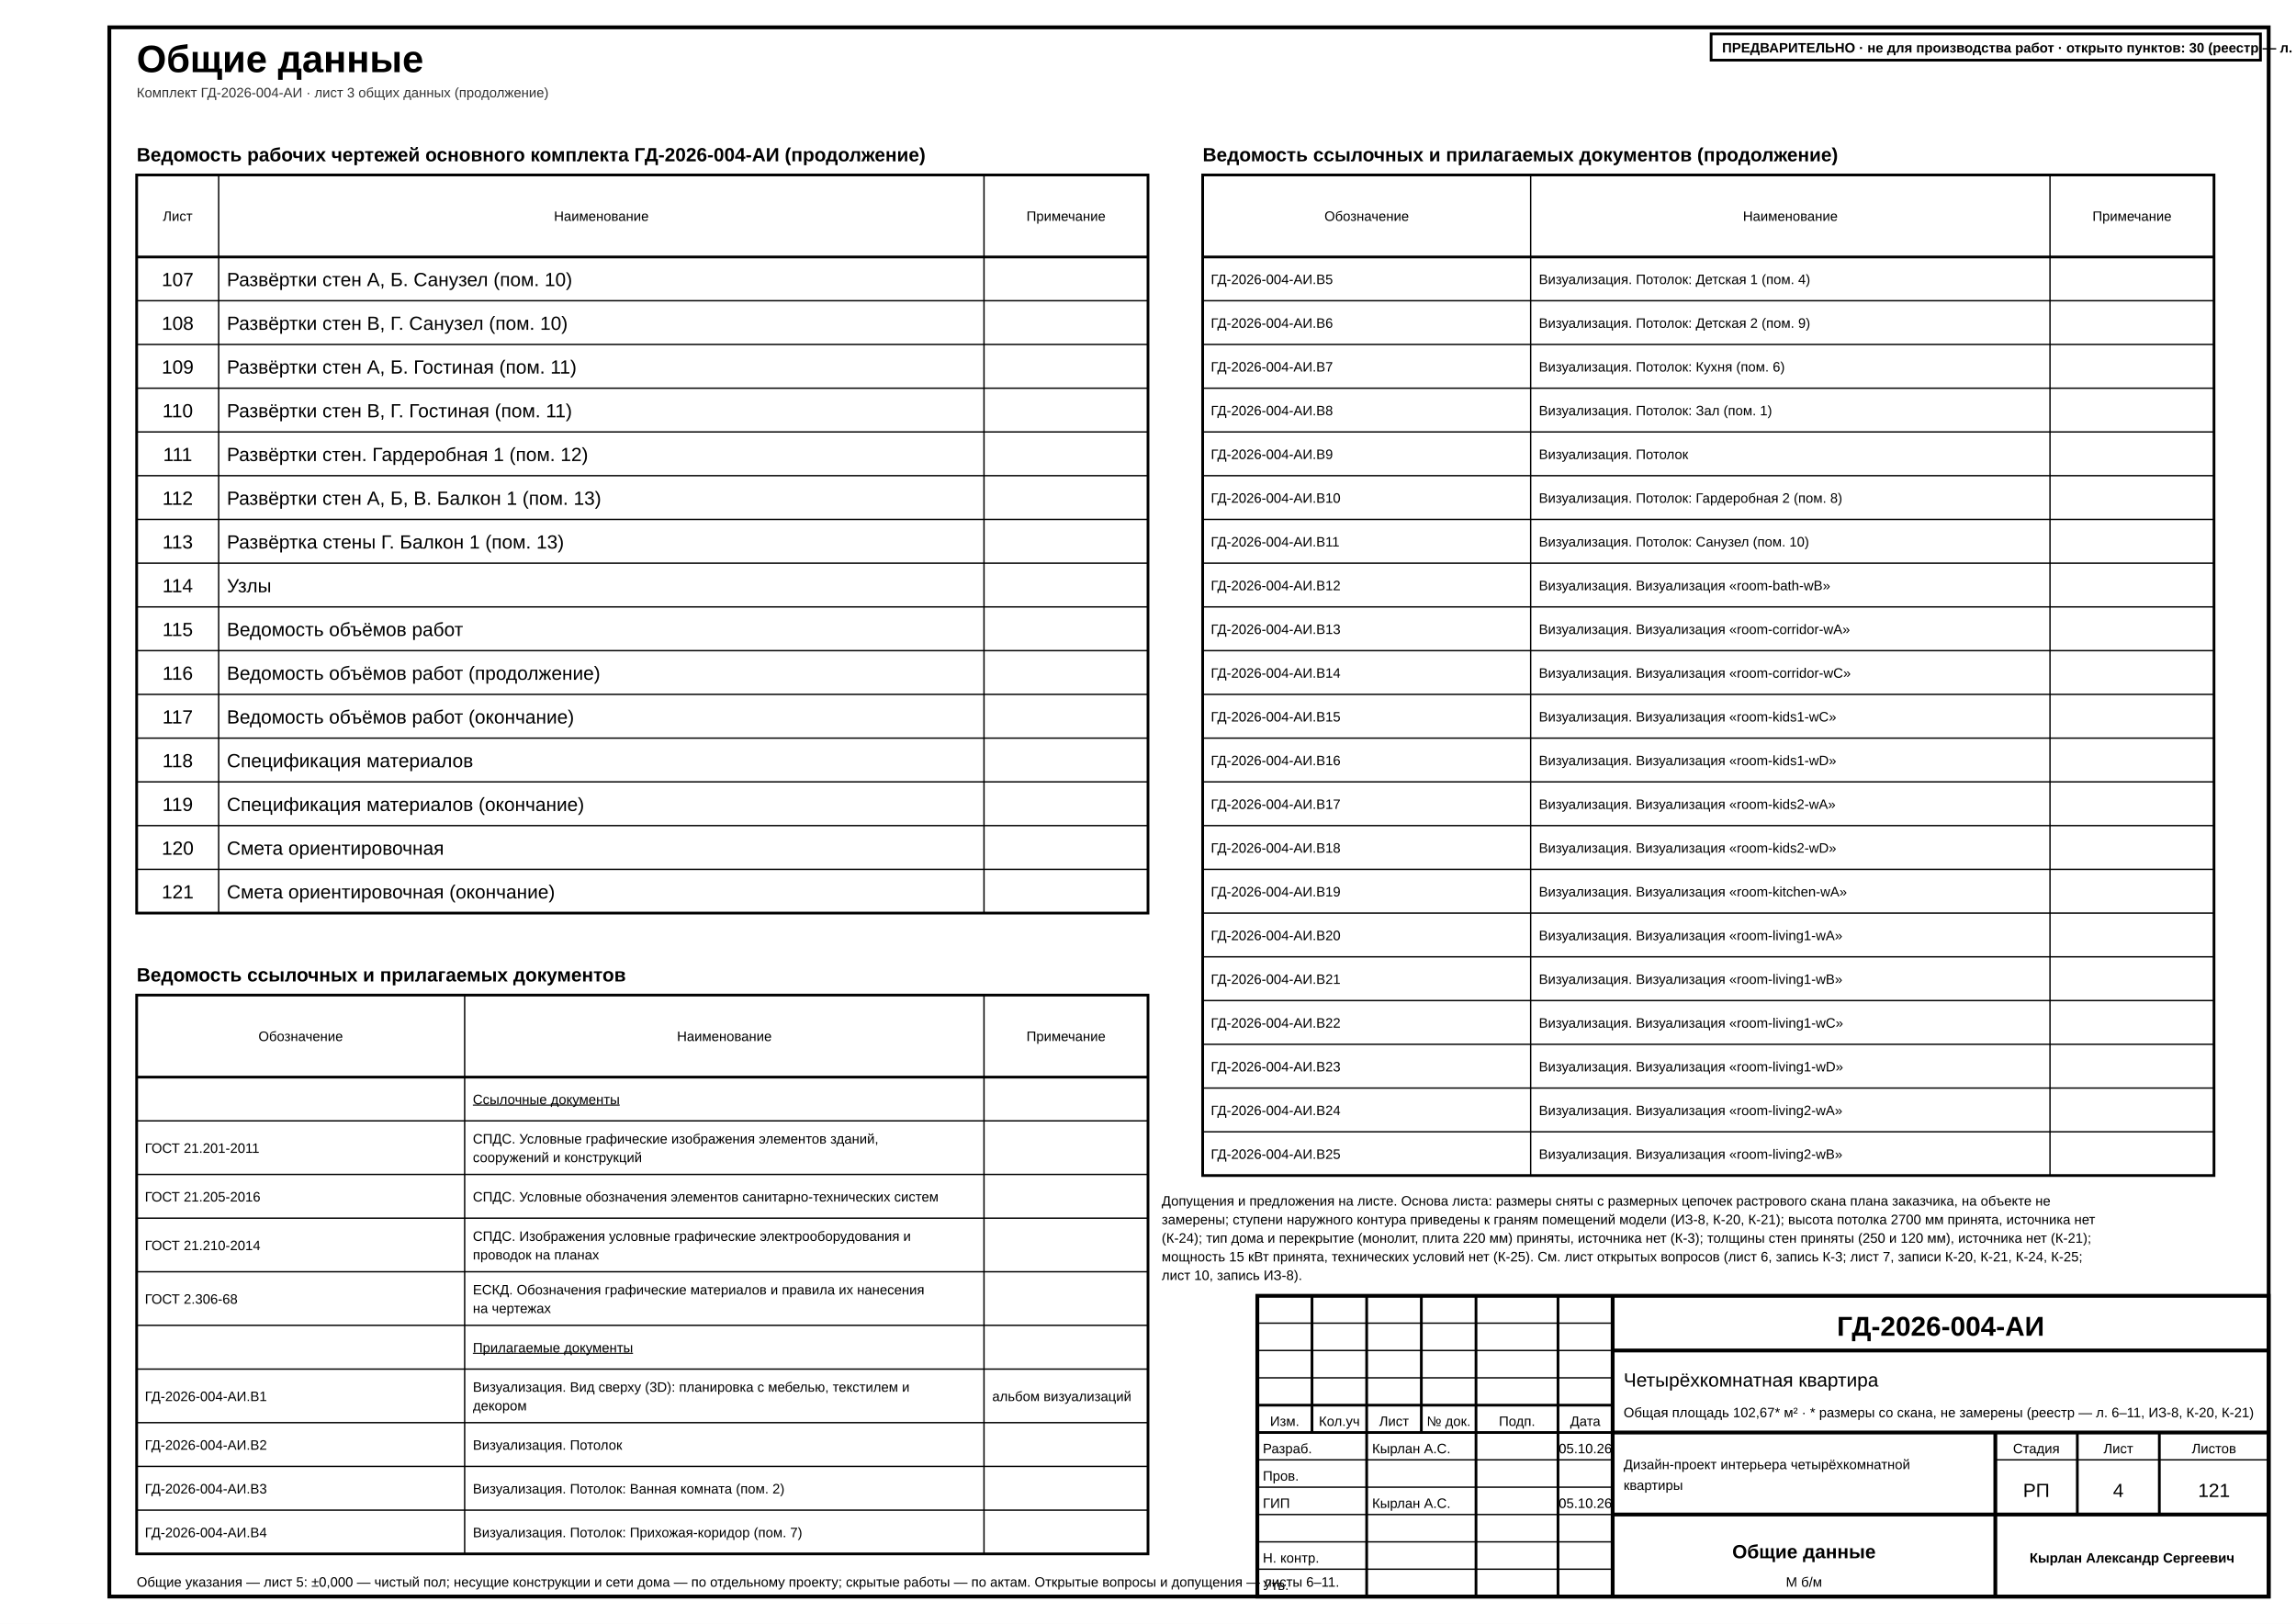
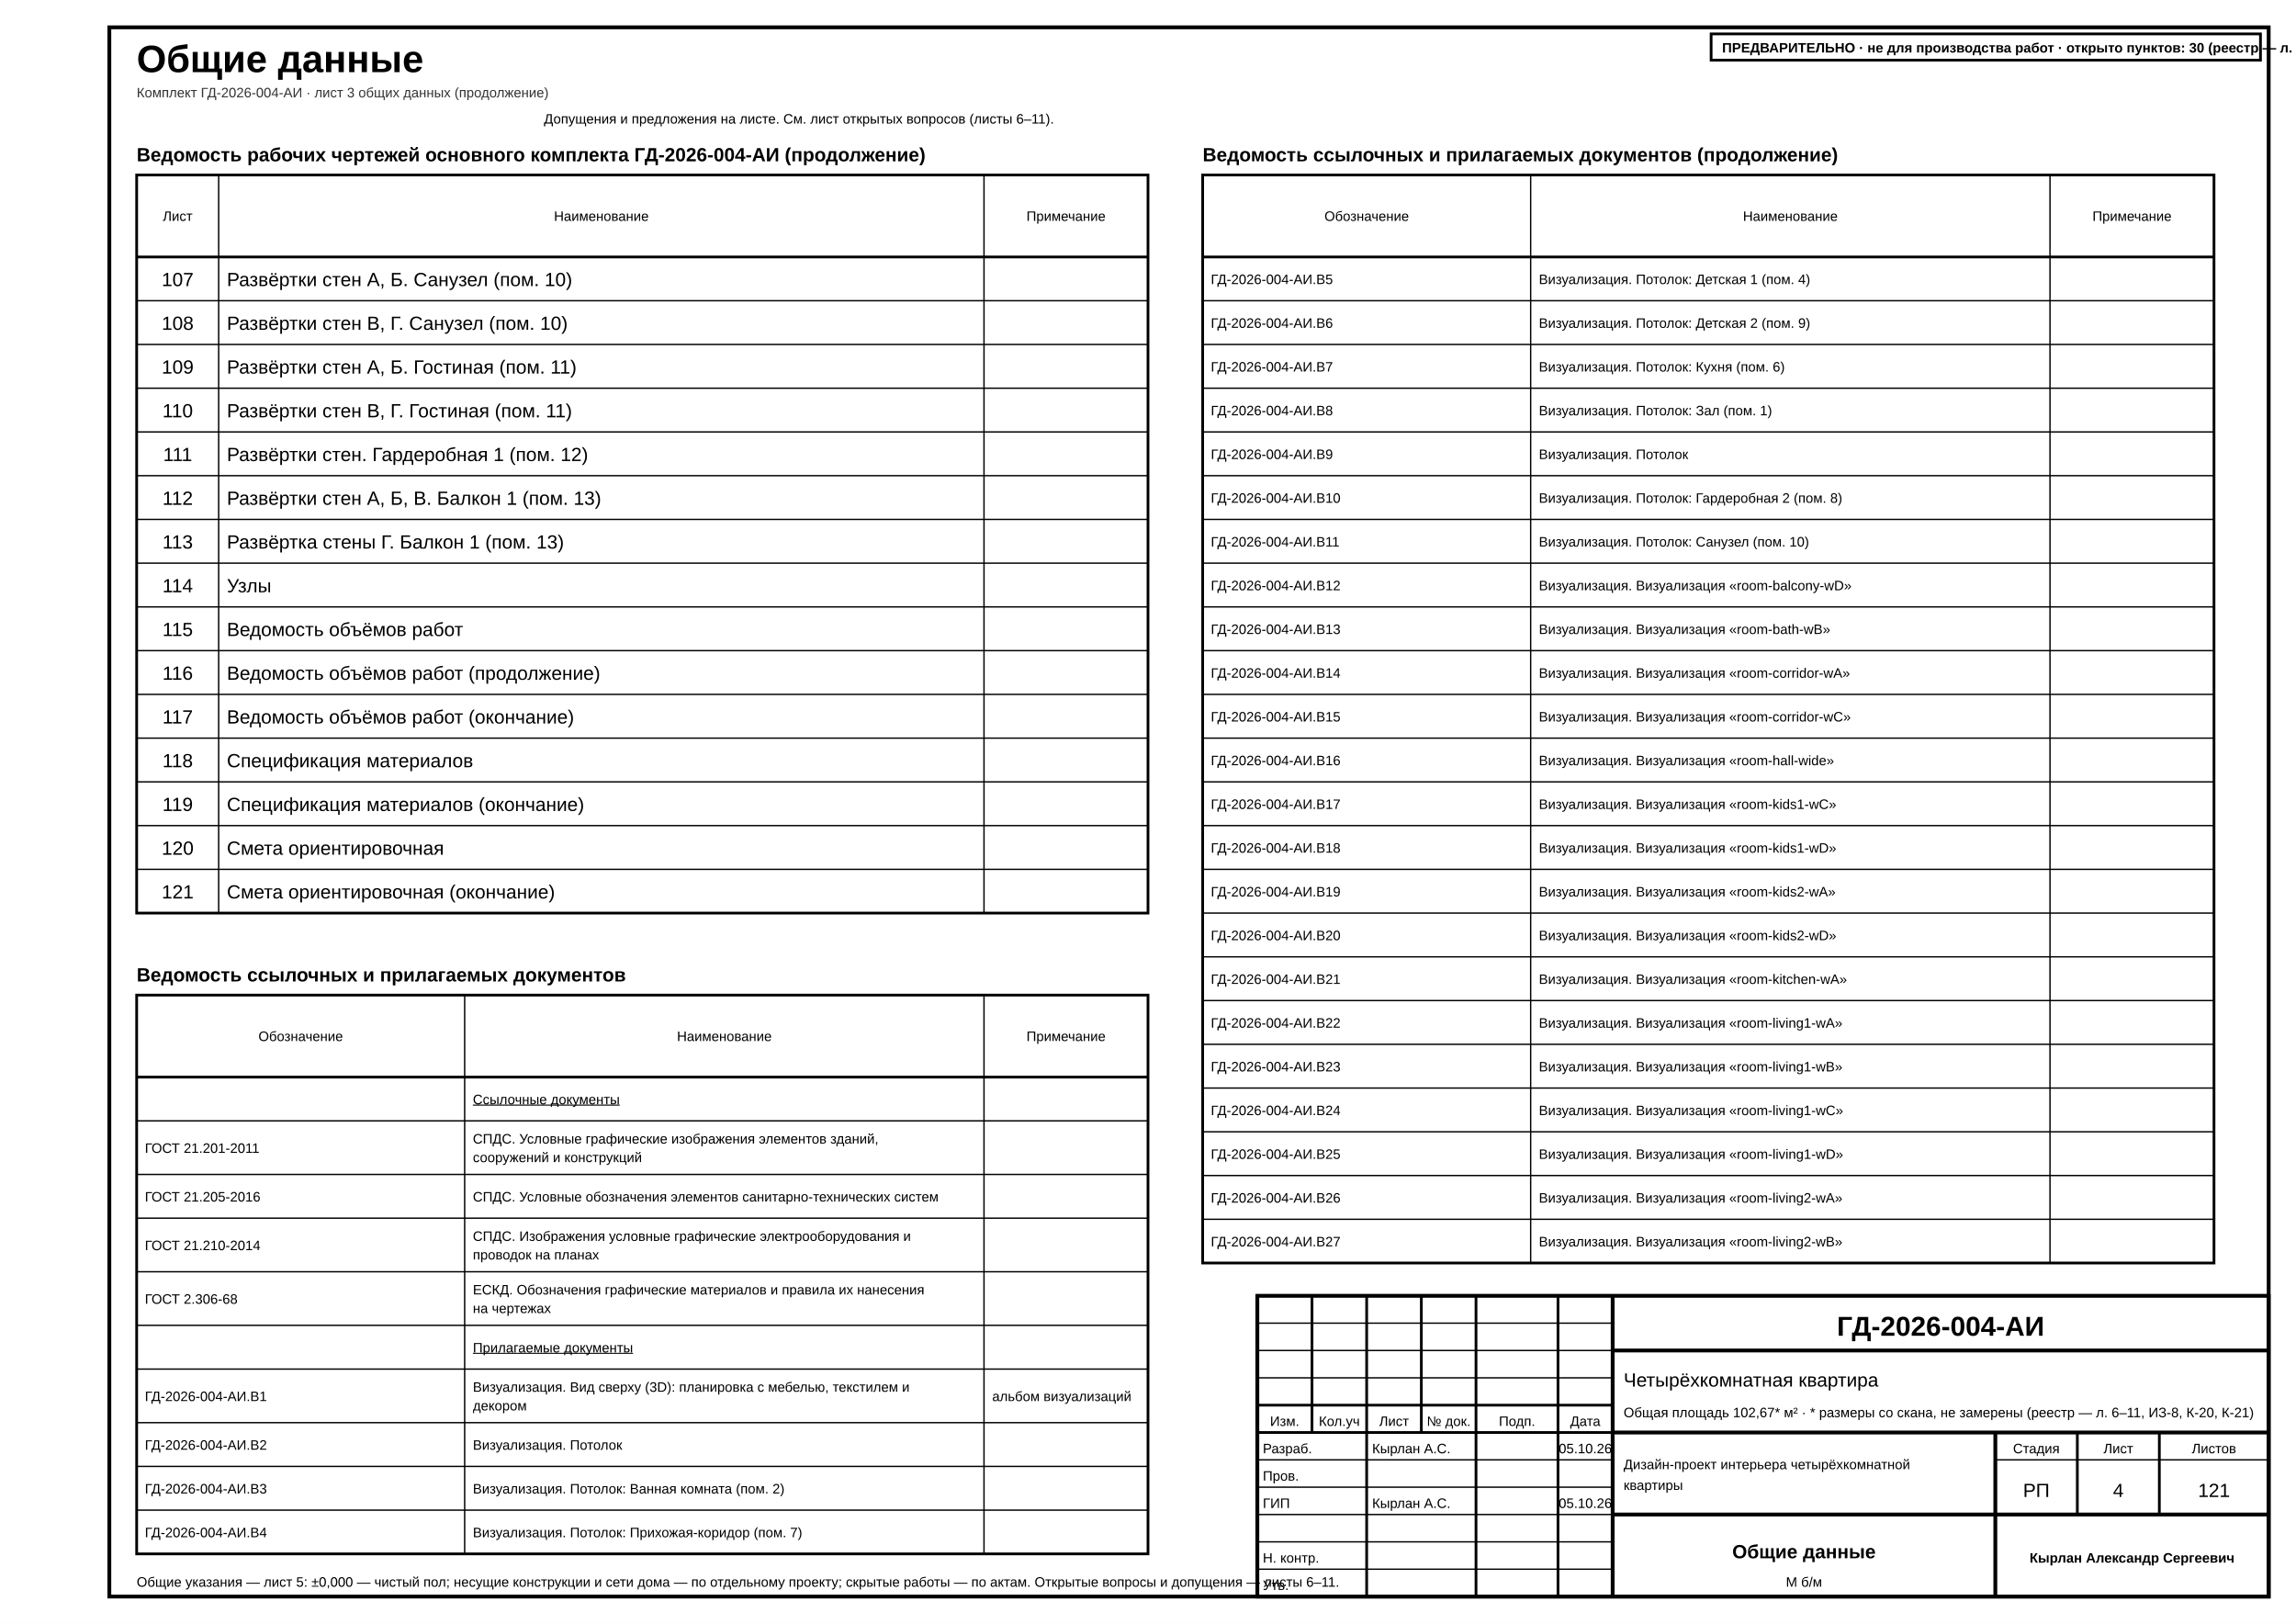
<svg xmlns="http://www.w3.org/2000/svg" width="420mm" height="297mm" viewBox="0 0 420 297" font-family="'GOST type A','ISOCPEUR','Arial Narrow',Arial,sans-serif" data-sheet="general" data-scale="б/м">
  <rect width="420" height="297" fill="#fff" />
  <rect x="20" y="5" width="395" height="287" fill="none" stroke="#000" stroke-width="0.7" />
  <text x="25" y="13.2" font-size="7" font-weight="700" fill="#000">Общие данные</text>
  <text x="25" y="17.8" font-size="2.5" fill="#333">Комплект ГД-2026-004-АИ · лист 3 общих данных (продолжение)</text>
  <g data-el="sheet-list">
    <text x="25" y="29.5" font-size="3.5" font-weight="700" fill="#000">Ведомость рабочих чертежей основного комплекта ГД-2026-004-АИ (продолжение)</text>
    <rect x="25" y="32" width="185" height="135" fill="none" stroke="#000" stroke-width="0.5" />
    <line x1="25" y1="47" x2="210" y2="47" stroke="#000" stroke-width="0.5" />
    <text x="32.5" y="40.4" font-size="2.5" text-anchor="middle" fill="#000">Лист</text>
    <line x1="40" y1="32" x2="40" y2="167" stroke="#000" stroke-width="0.25" />
    <text x="110" y="40.4" font-size="2.5" text-anchor="middle" fill="#000">Наименование</text>
    <line x1="180" y1="32" x2="180" y2="167" stroke="#000" stroke-width="0.25" />
    <text x="195" y="40.4" font-size="2.5" text-anchor="middle" fill="#000">Примечание</text>
    <g data-no="107" data-title="Развёртки стен А, Б. Санузел (пом. 10)">
      <text x="32.5" y="52.33" font-size="3.5" text-anchor="middle" fill="#000">107</text>
      <text x="41.5" y="52.33" font-size="3.5" fill="#000">Развёртки стен А, Б. Санузел (пом. 10)</text>
    </g>
    <line x1="25" y1="55" x2="210" y2="55" stroke="#000" stroke-width="0.25" />
    <g data-no="108" data-title="Развёртки стен В, Г. Санузел (пом. 10)">
      <text x="32.5" y="60.33" font-size="3.5" text-anchor="middle" fill="#000">108</text>
      <text x="41.5" y="60.33" font-size="3.5" fill="#000">Развёртки стен В, Г. Санузел (пом. 10)</text>
    </g>
    <line x1="25" y1="63" x2="210" y2="63" stroke="#000" stroke-width="0.25" />
    <g data-no="109" data-title="Развёртки стен А, Б. Гостиная (пом. 11)">
      <text x="32.5" y="68.33" font-size="3.5" text-anchor="middle" fill="#000">109</text>
      <text x="41.5" y="68.33" font-size="3.5" fill="#000">Развёртки стен А, Б. Гостиная (пом. 11)</text>
    </g>
    <line x1="25" y1="71" x2="210" y2="71" stroke="#000" stroke-width="0.25" />
    <g data-no="110" data-title="Развёртки стен В, Г. Гостиная (пом. 11)">
      <text x="32.5" y="76.33" font-size="3.5" text-anchor="middle" fill="#000">110</text>
      <text x="41.5" y="76.33" font-size="3.5" fill="#000">Развёртки стен В, Г. Гостиная (пом. 11)</text>
    </g>
    <line x1="25" y1="79" x2="210" y2="79" stroke="#000" stroke-width="0.25" />
    <g data-no="111" data-title="Развёртки стен. Гардеробная 1 (пом. 12)">
      <text x="32.5" y="84.33" font-size="3.5" text-anchor="middle" fill="#000">111</text>
      <text x="41.5" y="84.33" font-size="3.5" fill="#000">Развёртки стен. Гардеробная 1 (пом. 12)</text>
    </g>
    <line x1="25" y1="87" x2="210" y2="87" stroke="#000" stroke-width="0.25" />
    <g data-no="112" data-title="Развёртки стен А, Б, В. Балкон 1 (пом. 13)">
      <text x="32.5" y="92.33" font-size="3.5" text-anchor="middle" fill="#000">112</text>
      <text x="41.5" y="92.33" font-size="3.5" fill="#000">Развёртки стен А, Б, В. Балкон 1 (пом. 13)</text>
    </g>
    <line x1="25" y1="95" x2="210" y2="95" stroke="#000" stroke-width="0.25" />
    <g data-no="113" data-title="Развёртка стены Г. Балкон 1 (пом. 13)">
      <text x="32.5" y="100.33" font-size="3.5" text-anchor="middle" fill="#000">113</text>
      <text x="41.5" y="100.33" font-size="3.5" fill="#000">Развёртка стены Г. Балкон 1 (пом. 13)</text>
    </g>
    <line x1="25" y1="103" x2="210" y2="103" stroke="#000" stroke-width="0.25" />
    <g data-no="114" data-title="Узлы">
      <text x="32.5" y="108.33" font-size="3.5" text-anchor="middle" fill="#000">114</text>
      <text x="41.5" y="108.33" font-size="3.5" fill="#000">Узлы</text>
    </g>
    <line x1="25" y1="111" x2="210" y2="111" stroke="#000" stroke-width="0.25" />
    <g data-no="115" data-title="Ведомость объёмов работ">
      <text x="32.5" y="116.33" font-size="3.5" text-anchor="middle" fill="#000">115</text>
      <text x="41.5" y="116.33" font-size="3.5" fill="#000">Ведомость объёмов работ</text>
    </g>
    <line x1="25" y1="119" x2="210" y2="119" stroke="#000" stroke-width="0.25" />
    <g data-no="116" data-title="Ведомость объёмов работ (продолжение)">
      <text x="32.5" y="124.33" font-size="3.5" text-anchor="middle" fill="#000">116</text>
      <text x="41.5" y="124.33" font-size="3.5" fill="#000">Ведомость объёмов работ (продолжение)</text>
    </g>
    <line x1="25" y1="127" x2="210" y2="127" stroke="#000" stroke-width="0.25" />
    <g data-no="117" data-title="Ведомость объёмов работ (окончание)">
      <text x="32.5" y="132.33" font-size="3.5" text-anchor="middle" fill="#000">117</text>
      <text x="41.5" y="132.33" font-size="3.5" fill="#000">Ведомость объёмов работ (окончание)</text>
    </g>
    <line x1="25" y1="135" x2="210" y2="135" stroke="#000" stroke-width="0.25" />
    <g data-no="118" data-title="Спецификация материалов">
      <text x="32.5" y="140.33" font-size="3.5" text-anchor="middle" fill="#000">118</text>
      <text x="41.5" y="140.33" font-size="3.5" fill="#000">Спецификация материалов</text>
    </g>
    <line x1="25" y1="143" x2="210" y2="143" stroke="#000" stroke-width="0.25" />
    <g data-no="119" data-title="Спецификация материалов (окончание)">
      <text x="32.5" y="148.33" font-size="3.5" text-anchor="middle" fill="#000">119</text>
      <text x="41.5" y="148.33" font-size="3.5" fill="#000">Спецификация материалов (окончание)</text>
    </g>
    <line x1="25" y1="151" x2="210" y2="151" stroke="#000" stroke-width="0.25" />
    <g data-no="120" data-title="Смета ориентировочная">
      <text x="32.5" y="156.33" font-size="3.5" text-anchor="middle" fill="#000">120</text>
      <text x="41.5" y="156.33" font-size="3.5" fill="#000">Смета ориентировочная</text>
    </g>
    <line x1="25" y1="159" x2="210" y2="159" stroke="#000" stroke-width="0.25" />
    <g data-no="121" data-title="Смета ориентировочная (окончание)">
      <text x="32.5" y="164.33" font-size="3.5" text-anchor="middle" fill="#000">121</text>
      <text x="41.5" y="164.33" font-size="3.5" fill="#000">Смета ориентировочная (окончание)</text>
    </g>
  </g>
  <g data-el="ref-docs">
    <text x="25" y="179.5" font-size="3.5" font-weight="700" fill="#000">Ведомость ссылочных и прилагаемых документов</text>
    <rect x="25" y="182" width="185" height="102.2" fill="none" stroke="#000" stroke-width="0.5" />
    <line x1="25" y1="197" x2="210" y2="197" stroke="#000" stroke-width="0.5" />
    <text x="55" y="190.4" font-size="2.5" text-anchor="middle" fill="#000">Обозначение</text>
    <line x1="85" y1="182" x2="85" y2="284.2" stroke="#000" stroke-width="0.25" />
    <text x="132.5" y="190.4" font-size="2.5" text-anchor="middle" fill="#000">Наименование</text>
    <line x1="180" y1="182" x2="180" y2="284.2" stroke="#000" stroke-width="0.25" />
    <text x="195" y="190.4" font-size="2.5" text-anchor="middle" fill="#000">Примечание</text>
    <g>
      <text x="86.5" y="201.95" font-size="2.5" text-decoration="underline" fill="#000">Ссылочные документы</text>
    </g>
    <line x1="25" y1="205" x2="210" y2="205" stroke="#000" stroke-width="0.25" />
    <g>
      <text x="26.5" y="210.85" font-size="2.5" fill="#000">ГОСТ 21.201-2011</text>
      <text x="86.5" y="209.15" font-size="2.5" fill="#000">СПДС. Условные графические изображения элементов зданий,</text>
      <text x="86.5" y="212.55" font-size="2.5" fill="#000">сооружений и конструкций</text>
    </g>
    <line x1="25" y1="214.8" x2="210" y2="214.8" stroke="#000" stroke-width="0.25" />
    <g>
      <text x="26.5" y="219.75" font-size="2.5" fill="#000">ГОСТ 21.205-2016</text>
      <text x="86.5" y="219.75" font-size="2.5" fill="#000">СПДС. Условные обозначения элементов санитарно-технических систем</text>
    </g>
    <line x1="25" y1="222.8" x2="210" y2="222.8" stroke="#000" stroke-width="0.25" />
    <g>
      <text x="26.5" y="228.65" font-size="2.5" fill="#000">ГОСТ 21.210-2014</text>
      <text x="86.5" y="226.95" font-size="2.5" fill="#000">СПДС. Изображения условные графические электрооборудования и</text>
      <text x="86.5" y="230.35" font-size="2.5" fill="#000">проводок на планах</text>
    </g>
    <line x1="25" y1="232.6" x2="210" y2="232.6" stroke="#000" stroke-width="0.25" />
    <g>
      <text x="26.5" y="238.45" font-size="2.5" fill="#000">ГОСТ 2.306-68</text>
      <text x="86.5" y="236.75" font-size="2.5" fill="#000">ЕСКД. Обозначения графические материалов и правила их нанесения</text>
      <text x="86.5" y="240.15" font-size="2.5" fill="#000">на чертежах</text>
    </g>
    <line x1="25" y1="242.4" x2="210" y2="242.4" stroke="#000" stroke-width="0.25" />
    <g>
      <text x="86.5" y="247.35" font-size="2.5" text-decoration="underline" fill="#000">Прилагаемые документы</text>
    </g>
    <line x1="25" y1="250.4" x2="210" y2="250.4" stroke="#000" stroke-width="0.25" />
    <g>
      <text x="26.5" y="256.25" font-size="2.5" fill="#000">ГД-2026-004-АИ.В1</text>
      <text x="86.5" y="254.55" font-size="2.5" fill="#000">Визуализация. Вид сверху (3D): планировка с мебелью, текстилем и</text>
      <text x="86.5" y="257.95" font-size="2.5" fill="#000">декором</text>
      <text x="181.5" y="256.25" font-size="2.5" fill="#000">альбом визуализаций</text>
    </g>
    <line x1="25" y1="260.2" x2="210" y2="260.2" stroke="#000" stroke-width="0.25" />
    <g>
      <text x="26.5" y="265.15" font-size="2.5" fill="#000">ГД-2026-004-АИ.В2</text>
      <text x="86.5" y="265.15" font-size="2.5" fill="#000">Визуализация. Потолок</text>
    </g>
    <line x1="25" y1="268.2" x2="210" y2="268.2" stroke="#000" stroke-width="0.25" />
    <g>
      <text x="26.5" y="273.15" font-size="2.5" fill="#000">ГД-2026-004-АИ.В3</text>
      <text x="86.5" y="273.15" font-size="2.5" fill="#000">Визуализация. Потолок: Ванная комната (пом. 2)</text>
    </g>
    <line x1="25" y1="276.2" x2="210" y2="276.2" stroke="#000" stroke-width="0.25" />
    <g>
      <text x="26.5" y="281.15" font-size="2.5" fill="#000">ГД-2026-004-АИ.В4</text>
      <text x="86.5" y="281.15" font-size="2.5" fill="#000">Визуализация. Потолок: Прихожая-коридор (пом. 7)</text>
    </g>
  </g>
  <g data-el="ref-docs">
    <text x="220" y="29.5" font-size="3.5" font-weight="700" fill="#000">Ведомость ссылочных и прилагаемых документов (продолжение)</text>
-     <rect x="220" y="32" width="185" height="183" fill="none" stroke="#000" stroke-width="0.5" />
+     <rect x="220" y="32" width="185" height="199" fill="none" stroke="#000" stroke-width="0.5" />
    <line x1="220" y1="47" x2="405" y2="47" stroke="#000" stroke-width="0.5" />
    <text x="250" y="40.4" font-size="2.5" text-anchor="middle" fill="#000">Обозначение</text>
-     <line x1="280" y1="32" x2="280" y2="215" stroke="#000" stroke-width="0.25" />
+     <line x1="280" y1="32" x2="280" y2="231" stroke="#000" stroke-width="0.25" />
    <text x="327.5" y="40.4" font-size="2.5" text-anchor="middle" fill="#000">Наименование</text>
-     <line x1="375" y1="32" x2="375" y2="215" stroke="#000" stroke-width="0.25" />
+     <line x1="375" y1="32" x2="375" y2="231" stroke="#000" stroke-width="0.25" />
    <text x="390" y="40.4" font-size="2.5" text-anchor="middle" fill="#000">Примечание</text>
    <g>
      <text x="221.5" y="51.95" font-size="2.5" fill="#000">ГД-2026-004-АИ.В5</text>
      <text x="281.5" y="51.95" font-size="2.5" fill="#000">Визуализация. Потолок: Детская 1 (пом. 4)</text>
    </g>
    <line x1="220" y1="55" x2="405" y2="55" stroke="#000" stroke-width="0.25" />
    <g>
      <text x="221.5" y="59.95" font-size="2.5" fill="#000">ГД-2026-004-АИ.В6</text>
      <text x="281.5" y="59.95" font-size="2.5" fill="#000">Визуализация. Потолок: Детская 2 (пом. 9)</text>
    </g>
    <line x1="220" y1="63" x2="405" y2="63" stroke="#000" stroke-width="0.25" />
    <g>
      <text x="221.5" y="67.95" font-size="2.5" fill="#000">ГД-2026-004-АИ.В7</text>
      <text x="281.5" y="67.95" font-size="2.5" fill="#000">Визуализация. Потолок: Кухня (пом. 6)</text>
    </g>
    <line x1="220" y1="71" x2="405" y2="71" stroke="#000" stroke-width="0.25" />
    <g>
      <text x="221.5" y="75.95" font-size="2.5" fill="#000">ГД-2026-004-АИ.В8</text>
      <text x="281.5" y="75.95" font-size="2.5" fill="#000">Визуализация. Потолок: Зал (пом. 1)</text>
    </g>
    <line x1="220" y1="79" x2="405" y2="79" stroke="#000" stroke-width="0.25" />
    <g>
      <text x="221.5" y="83.95" font-size="2.5" fill="#000">ГД-2026-004-АИ.В9</text>
      <text x="281.5" y="83.95" font-size="2.5" fill="#000">Визуализация. Потолок</text>
    </g>
    <line x1="220" y1="87" x2="405" y2="87" stroke="#000" stroke-width="0.25" />
    <g>
      <text x="221.5" y="91.95" font-size="2.5" fill="#000">ГД-2026-004-АИ.В10</text>
      <text x="281.5" y="91.95" font-size="2.5" fill="#000">Визуализация. Потолок: Гардеробная 2 (пом. 8)</text>
    </g>
    <line x1="220" y1="95" x2="405" y2="95" stroke="#000" stroke-width="0.25" />
    <g>
      <text x="221.5" y="99.95" font-size="2.5" fill="#000">ГД-2026-004-АИ.В11</text>
      <text x="281.5" y="99.95" font-size="2.5" fill="#000">Визуализация. Потолок: Санузел (пом. 10)</text>
    </g>
    <line x1="220" y1="103" x2="405" y2="103" stroke="#000" stroke-width="0.25" />
    <g>
      <text x="221.5" y="107.95" font-size="2.5" fill="#000">ГД-2026-004-АИ.В12</text>
-       <text x="281.5" y="107.95" font-size="2.5" fill="#000">Визуализация. Визуализация «room-bath-wB»</text>
+       <text x="281.5" y="107.95" font-size="2.5" fill="#000">Визуализация. Визуализация «room-balcony-wD»</text>
    </g>
    <line x1="220" y1="111" x2="405" y2="111" stroke="#000" stroke-width="0.25" />
    <g>
      <text x="221.5" y="115.95" font-size="2.5" fill="#000">ГД-2026-004-АИ.В13</text>
-       <text x="281.5" y="115.95" font-size="2.5" fill="#000">Визуализация. Визуализация «room-corridor-wA»</text>
+       <text x="281.5" y="115.95" font-size="2.5" fill="#000">Визуализация. Визуализация «room-bath-wB»</text>
    </g>
    <line x1="220" y1="119" x2="405" y2="119" stroke="#000" stroke-width="0.25" />
    <g>
      <text x="221.5" y="123.95" font-size="2.5" fill="#000">ГД-2026-004-АИ.В14</text>
-       <text x="281.5" y="123.95" font-size="2.5" fill="#000">Визуализация. Визуализация «room-corridor-wC»</text>
+       <text x="281.5" y="123.95" font-size="2.5" fill="#000">Визуализация. Визуализация «room-corridor-wA»</text>
    </g>
    <line x1="220" y1="127" x2="405" y2="127" stroke="#000" stroke-width="0.25" />
    <g>
      <text x="221.5" y="131.95" font-size="2.5" fill="#000">ГД-2026-004-АИ.В15</text>
-       <text x="281.5" y="131.95" font-size="2.5" fill="#000">Визуализация. Визуализация «room-kids1-wC»</text>
+       <text x="281.5" y="131.95" font-size="2.5" fill="#000">Визуализация. Визуализация «room-corridor-wC»</text>
    </g>
    <line x1="220" y1="135" x2="405" y2="135" stroke="#000" stroke-width="0.25" />
    <g>
      <text x="221.5" y="139.95" font-size="2.5" fill="#000">ГД-2026-004-АИ.В16</text>
-       <text x="281.5" y="139.95" font-size="2.5" fill="#000">Визуализация. Визуализация «room-kids1-wD»</text>
+       <text x="281.5" y="139.95" font-size="2.5" fill="#000">Визуализация. Визуализация «room-hall-wide»</text>
    </g>
    <line x1="220" y1="143" x2="405" y2="143" stroke="#000" stroke-width="0.25" />
    <g>
      <text x="221.5" y="147.95" font-size="2.5" fill="#000">ГД-2026-004-АИ.В17</text>
-       <text x="281.5" y="147.95" font-size="2.5" fill="#000">Визуализация. Визуализация «room-kids2-wA»</text>
+       <text x="281.5" y="147.95" font-size="2.5" fill="#000">Визуализация. Визуализация «room-kids1-wC»</text>
    </g>
    <line x1="220" y1="151" x2="405" y2="151" stroke="#000" stroke-width="0.25" />
    <g>
      <text x="221.5" y="155.95" font-size="2.5" fill="#000">ГД-2026-004-АИ.В18</text>
-       <text x="281.5" y="155.95" font-size="2.5" fill="#000">Визуализация. Визуализация «room-kids2-wD»</text>
+       <text x="281.5" y="155.95" font-size="2.5" fill="#000">Визуализация. Визуализация «room-kids1-wD»</text>
    </g>
    <line x1="220" y1="159" x2="405" y2="159" stroke="#000" stroke-width="0.25" />
    <g>
      <text x="221.5" y="163.95" font-size="2.5" fill="#000">ГД-2026-004-АИ.В19</text>
-       <text x="281.5" y="163.95" font-size="2.5" fill="#000">Визуализация. Визуализация «room-kitchen-wA»</text>
+       <text x="281.5" y="163.95" font-size="2.5" fill="#000">Визуализация. Визуализация «room-kids2-wA»</text>
    </g>
    <line x1="220" y1="167" x2="405" y2="167" stroke="#000" stroke-width="0.25" />
    <g>
      <text x="221.5" y="171.95" font-size="2.5" fill="#000">ГД-2026-004-АИ.В20</text>
-       <text x="281.5" y="171.95" font-size="2.5" fill="#000">Визуализация. Визуализация «room-living1-wA»</text>
+       <text x="281.5" y="171.95" font-size="2.5" fill="#000">Визуализация. Визуализация «room-kids2-wD»</text>
    </g>
    <line x1="220" y1="175" x2="405" y2="175" stroke="#000" stroke-width="0.25" />
    <g>
      <text x="221.5" y="179.95" font-size="2.5" fill="#000">ГД-2026-004-АИ.В21</text>
-       <text x="281.5" y="179.95" font-size="2.5" fill="#000">Визуализация. Визуализация «room-living1-wB»</text>
+       <text x="281.5" y="179.95" font-size="2.5" fill="#000">Визуализация. Визуализация «room-kitchen-wA»</text>
    </g>
    <line x1="220" y1="183" x2="405" y2="183" stroke="#000" stroke-width="0.25" />
    <g>
      <text x="221.5" y="187.95" font-size="2.5" fill="#000">ГД-2026-004-АИ.В22</text>
-       <text x="281.5" y="187.95" font-size="2.5" fill="#000">Визуализация. Визуализация «room-living1-wC»</text>
+       <text x="281.5" y="187.95" font-size="2.5" fill="#000">Визуализация. Визуализация «room-living1-wA»</text>
    </g>
    <line x1="220" y1="191" x2="405" y2="191" stroke="#000" stroke-width="0.25" />
    <g>
      <text x="221.5" y="195.95" font-size="2.5" fill="#000">ГД-2026-004-АИ.В23</text>
-       <text x="281.5" y="195.95" font-size="2.5" fill="#000">Визуализация. Визуализация «room-living1-wD»</text>
+       <text x="281.5" y="195.95" font-size="2.5" fill="#000">Визуализация. Визуализация «room-living1-wB»</text>
    </g>
    <line x1="220" y1="199" x2="405" y2="199" stroke="#000" stroke-width="0.25" />
    <g>
      <text x="221.5" y="203.95" font-size="2.5" fill="#000">ГД-2026-004-АИ.В24</text>
-       <text x="281.5" y="203.95" font-size="2.5" fill="#000">Визуализация. Визуализация «room-living2-wA»</text>
+       <text x="281.5" y="203.95" font-size="2.5" fill="#000">Визуализация. Визуализация «room-living1-wC»</text>
    </g>
    <line x1="220" y1="207" x2="405" y2="207" stroke="#000" stroke-width="0.25" />
    <g>
      <text x="221.5" y="211.95" font-size="2.5" fill="#000">ГД-2026-004-АИ.В25</text>
-       <text x="281.5" y="211.95" font-size="2.5" fill="#000">Визуализация. Визуализация «room-living2-wB»</text>
+       <text x="281.5" y="211.95" font-size="2.5" fill="#000">Визуализация. Визуализация «room-living1-wD»</text>
+     </g>
+     <line x1="220" y1="215" x2="405" y2="215" stroke="#000" stroke-width="0.25" />
+     <g>
+       <text x="221.5" y="219.95" font-size="2.5" fill="#000">ГД-2026-004-АИ.В26</text>
+       <text x="281.5" y="219.95" font-size="2.5" fill="#000">Визуализация. Визуализация «room-living2-wA»</text>
+     </g>
+     <line x1="220" y1="223" x2="405" y2="223" stroke="#000" stroke-width="0.25" />
+     <g>
+       <text x="221.5" y="227.95" font-size="2.5" fill="#000">ГД-2026-004-АИ.В27</text>
+       <text x="281.5" y="227.95" font-size="2.5" fill="#000">Визуализация. Визуализация «room-living2-wB»</text>
    </g>
  </g>
  <g data-deviation="sheets-count-every-sheet" />
  <g data-deviation="scale-in-stamp" />
  <g data-deviation="elevation-1:40" />
  <g data-deviation="dim-font-2.5" />
  <g data-deviation="room-circle-8" />
  <g data-el="general-ref">
    <text x="25" y="290.2" font-size="2.5" textLength="183.55" lengthAdjust="spacingAndGlyphs" fill="#000">Общие указания — лист 5: ±0,000 — чистый пол; несущие конструкции и сети дома — по отдельному проекту; скрытые работы — по актам. Открытые вопросы и допущения — листы 6–11.</text>
    <g data-el="open-issues-ref" data-target="6" />
  </g>
-   <g data-el="assumed-notes" data-flags="" data-ids="ИЗ-8 К-3 К-20 К-21 К-24 К-25" data-level="1">
-     <text x="212.5" y="220.5" font-size="2.5" fill="#000">Допущения и предложения на листе. Основа листа: размеры сняты с размерных цепочек растрового скана плана заказчика, на объекте не</text>
-     <text x="212.5" y="223.9" font-size="2.5" fill="#000">замерены; ступени наружного контура приведены к граням помещений модели (ИЗ-8, К-20, К-21); высота потолка 2700 мм принята, источника нет</text>
-     <text x="212.5" y="227.3" font-size="2.5" fill="#000">(К-24); тип дома и перекрытие (монолит, плита 220 мм) приняты, источника нет (К-3); толщины стен приняты (250 и 120 мм), источника нет (К-21);</text>
-     <text x="212.5" y="230.7" font-size="2.5" fill="#000">мощность 15 кВт принята, технических условий нет (К-25). См. лист открытых вопросов (лист 6, запись К-3; лист 7, записи К-20, К-21, К-24, К-25;</text>
-     <text x="212.5" y="234.1" font-size="2.5" fill="#000">лист 10, запись ИЗ-8).</text>
+   <g data-el="assumed-notes" data-flags="" data-ids="ИЗ-8 К-3 К-20 К-21 К-24 К-25" data-level="3">
+     <text x="99.5" y="22.6" font-size="2.5" fill="#000">Допущения и предложения на листе. См. лист открытых вопросов (листы 6–11).</text>
  </g>
  <g data-el="stamp">
    <rect x="230" y="237" width="185" height="55" fill="none" stroke="#000" stroke-width="0.7" />
    <line x1="230" y1="242" x2="295" y2="242" stroke="#000" stroke-width="0.25" />
    <line x1="230" y1="247" x2="295" y2="247" stroke="#000" stroke-width="0.25" />
    <line x1="230" y1="252" x2="295" y2="252" stroke="#000" stroke-width="0.25" />
    <line x1="230" y1="257" x2="295" y2="257" stroke="#000" stroke-width="0.5" />
    <line x1="230" y1="262" x2="295" y2="262" stroke="#000" stroke-width="0.5" />
    <line x1="230" y1="267" x2="295" y2="267" stroke="#000" stroke-width="0.25" />
    <line x1="230" y1="272" x2="295" y2="272" stroke="#000" stroke-width="0.25" />
    <line x1="230" y1="277" x2="295" y2="277" stroke="#000" stroke-width="0.25" />
    <line x1="230" y1="282" x2="295" y2="282" stroke="#000" stroke-width="0.25" />
    <line x1="230" y1="287" x2="295" y2="287" stroke="#000" stroke-width="0.25" />
    <line x1="240" y1="237" x2="240" y2="262" stroke="#000" stroke-width="0.5" />
    <line x1="250" y1="237" x2="250" y2="262" stroke="#000" stroke-width="0.5" />
    <line x1="260" y1="237" x2="260" y2="262" stroke="#000" stroke-width="0.5" />
    <line x1="270" y1="237" x2="270" y2="262" stroke="#000" stroke-width="0.5" />
    <line x1="285" y1="237" x2="285" y2="262" stroke="#000" stroke-width="0.5" />
    <line x1="250" y1="262" x2="250" y2="292" stroke="#000" stroke-width="0.5" />
    <line x1="270" y1="262" x2="270" y2="292" stroke="#000" stroke-width="0.5" />
    <line x1="285" y1="262" x2="285" y2="292" stroke="#000" stroke-width="0.5" />
    <line x1="295" y1="237" x2="295" y2="292" stroke="#000" stroke-width="0.7" />
    <text x="235" y="260.8" font-size="2.5" text-anchor="middle" fill="#000">Изм.</text>
    <text x="245" y="260.8" font-size="2.5" text-anchor="middle" fill="#000">Кол.уч</text>
    <text x="255" y="260.8" font-size="2.5" text-anchor="middle" fill="#000">Лист</text>
    <text x="265" y="260.8" font-size="2.5" text-anchor="middle" fill="#000">№ док.</text>
    <text x="277.5" y="260.8" font-size="2.5" text-anchor="middle" fill="#000">Подп.</text>
    <text x="290" y="260.8" font-size="2.5" text-anchor="middle" fill="#000">Дата</text>
    <text x="231" y="265.8" font-size="2.5" fill="#000">Разраб.</text>
    <text x="251" y="265.8" font-size="2.5" fill="#000">Кырлан А.С.</text>
    <text x="290" y="265.8" font-size="2.5" text-anchor="middle" textLength="7.98" lengthAdjust="spacingAndGlyphs" fill="#000">05.10.26</text>
    <text x="231" y="270.8" font-size="2.5" fill="#000">Пров.</text>
    <text x="231" y="275.8" font-size="2.5" fill="#000">ГИП</text>
    <text x="251" y="275.8" font-size="2.5" fill="#000">Кырлан А.С.</text>
    <text x="290" y="275.8" font-size="2.5" text-anchor="middle" textLength="7.98" lengthAdjust="spacingAndGlyphs" fill="#000">05.10.26</text>
    <text x="231" y="285.8" font-size="2.5" fill="#000">Н. контр.</text>
    <text x="231" y="290.8" font-size="2.5" fill="#000">Утв.</text>
    <text x="355" y="244.3" font-size="5" text-anchor="middle" font-weight="700" fill="#000">ГД-2026-004-АИ</text>
    <line x1="295" y1="247" x2="415" y2="247" stroke="#000" stroke-width="0.7" />
    <text x="297" y="253.6" font-size="3.5" fill="#000">Четырёхкомнатная квартира</text>
    <text x="297" y="259.2" font-size="2.5" textLength="98.65" lengthAdjust="spacingAndGlyphs" fill="#000">Общая площадь 102,67* м² · * размеры со скана, не замерены (реестр — л. 6–11, ИЗ-8, К-20, К-21)</text>
    <line x1="295" y1="262" x2="415" y2="262" stroke="#000" stroke-width="0.7" />
    <text x="297" y="268.7" font-size="2.5" fill="#000">Дизайн-проект интерьера четырёхкомнатной</text>
    <text x="297" y="272.5" font-size="2.5" fill="#000">квартиры</text>
    <line x1="365" y1="262" x2="365" y2="292" stroke="#000" stroke-width="0.7" />
    <line x1="365" y1="267" x2="415" y2="267" stroke="#000" stroke-width="0.25" />
    <line x1="380" y1="262" x2="380" y2="277" stroke="#000" stroke-width="0.5" />
    <line x1="395" y1="262" x2="395" y2="277" stroke="#000" stroke-width="0.5" />
    <text x="372.5" y="265.8" font-size="2.5" text-anchor="middle" fill="#000">Стадия</text>
    <text x="387.5" y="265.8" font-size="2.5" text-anchor="middle" fill="#000">Лист</text>
    <text x="405" y="265.8" font-size="2.5" text-anchor="middle" fill="#000">Листов</text>
    <text x="372.5" y="273.8" font-size="3.5" text-anchor="middle" fill="#000">РП</text>
    <text x="387.5" y="273.8" font-size="3.5" text-anchor="middle" fill="#000">4</text>
    <text x="405" y="273.8" font-size="3.5" text-anchor="middle" fill="#000">121</text>
    <line x1="295" y1="277" x2="415" y2="277" stroke="#000" stroke-width="0.7" />
    <text x="330" y="285" font-size="3.5" text-anchor="middle" font-weight="700" fill="#000">Общие данные</text>
    <text x="330" y="290.2" font-size="2.5" text-anchor="middle" fill="#000">М б/м</text>
    <text x="390" y="285.8" font-size="2.5" text-anchor="middle" font-weight="700" fill="#000">Кырлан Александр Сергеевич</text>
  </g>
  <g data-el="release-mark" data-release="preliminary" data-open="30" data-positions="72" data-basis="5">
    <rect x="313.01" y="6.2" width="100.49" height="4.8" fill="#fff" stroke="#000" stroke-width="0.5" />
    <text x="315.01" y="9.6" font-size="2.5" font-weight="700" fill="#000">ПРЕДВАРИТЕЛЬНО · не для производства работ · открыто пунктов: 30 (реестр — л. 6–11)</text>
  </g>
</svg>
